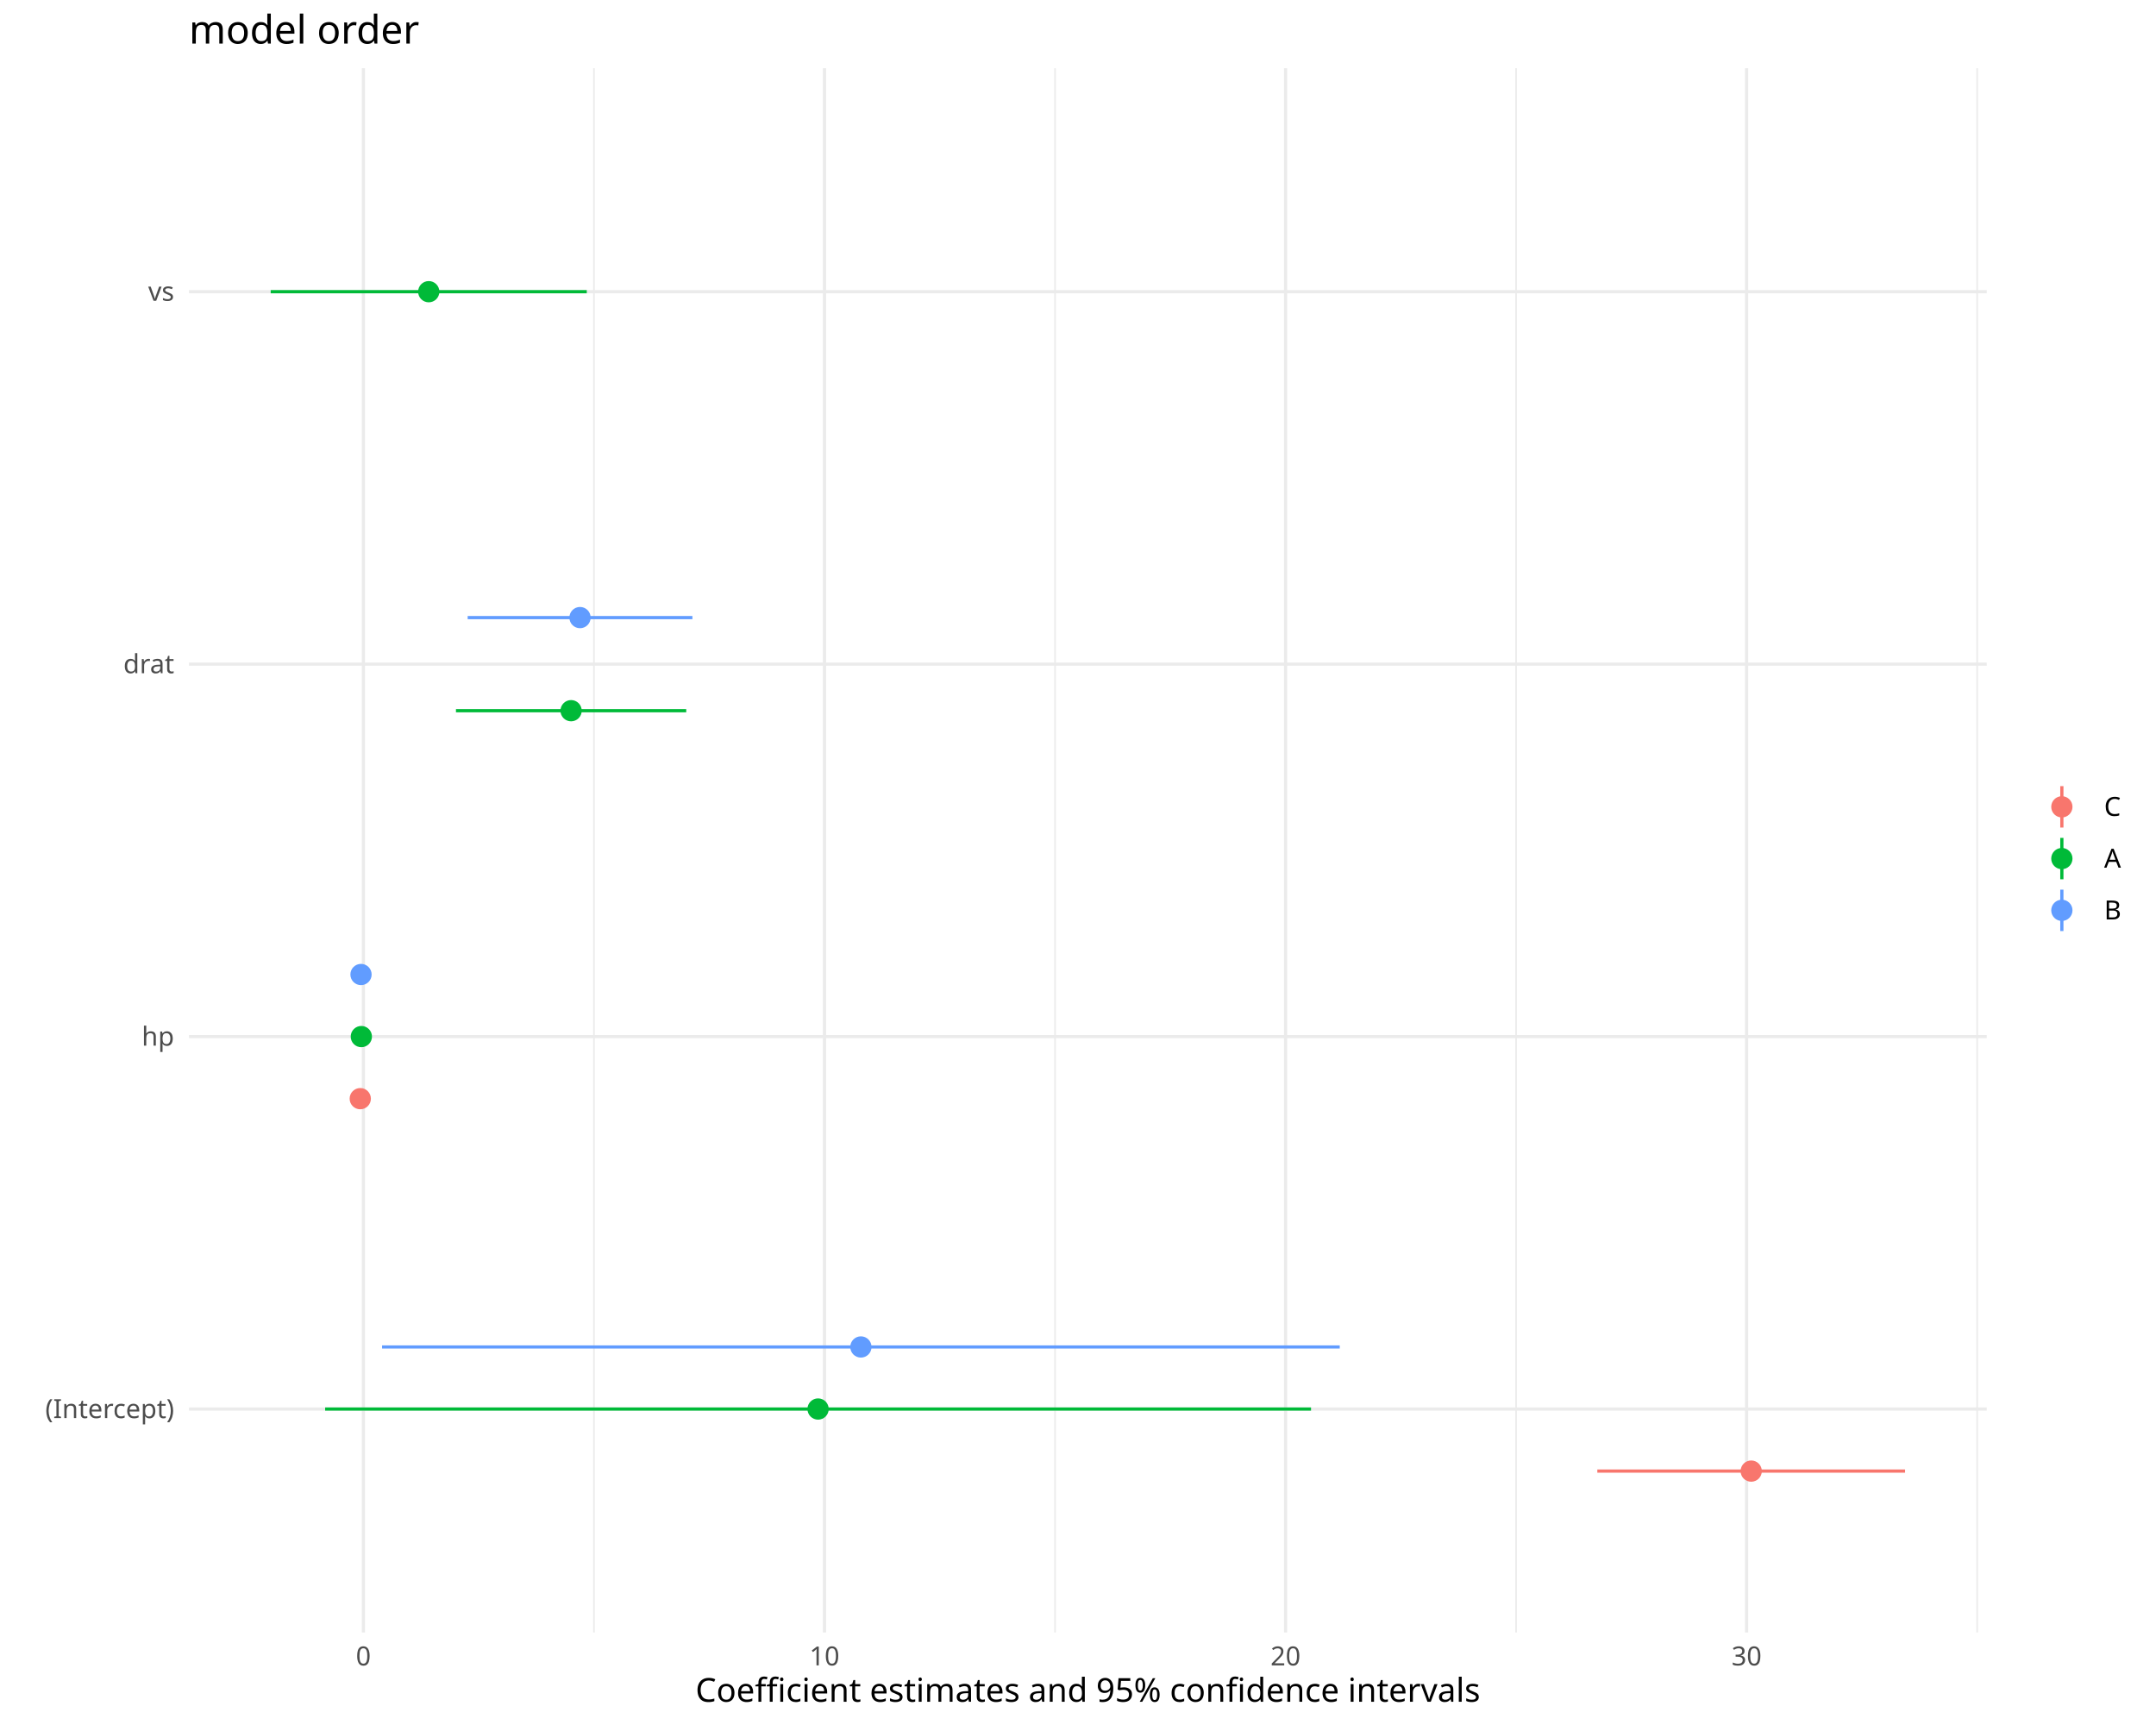
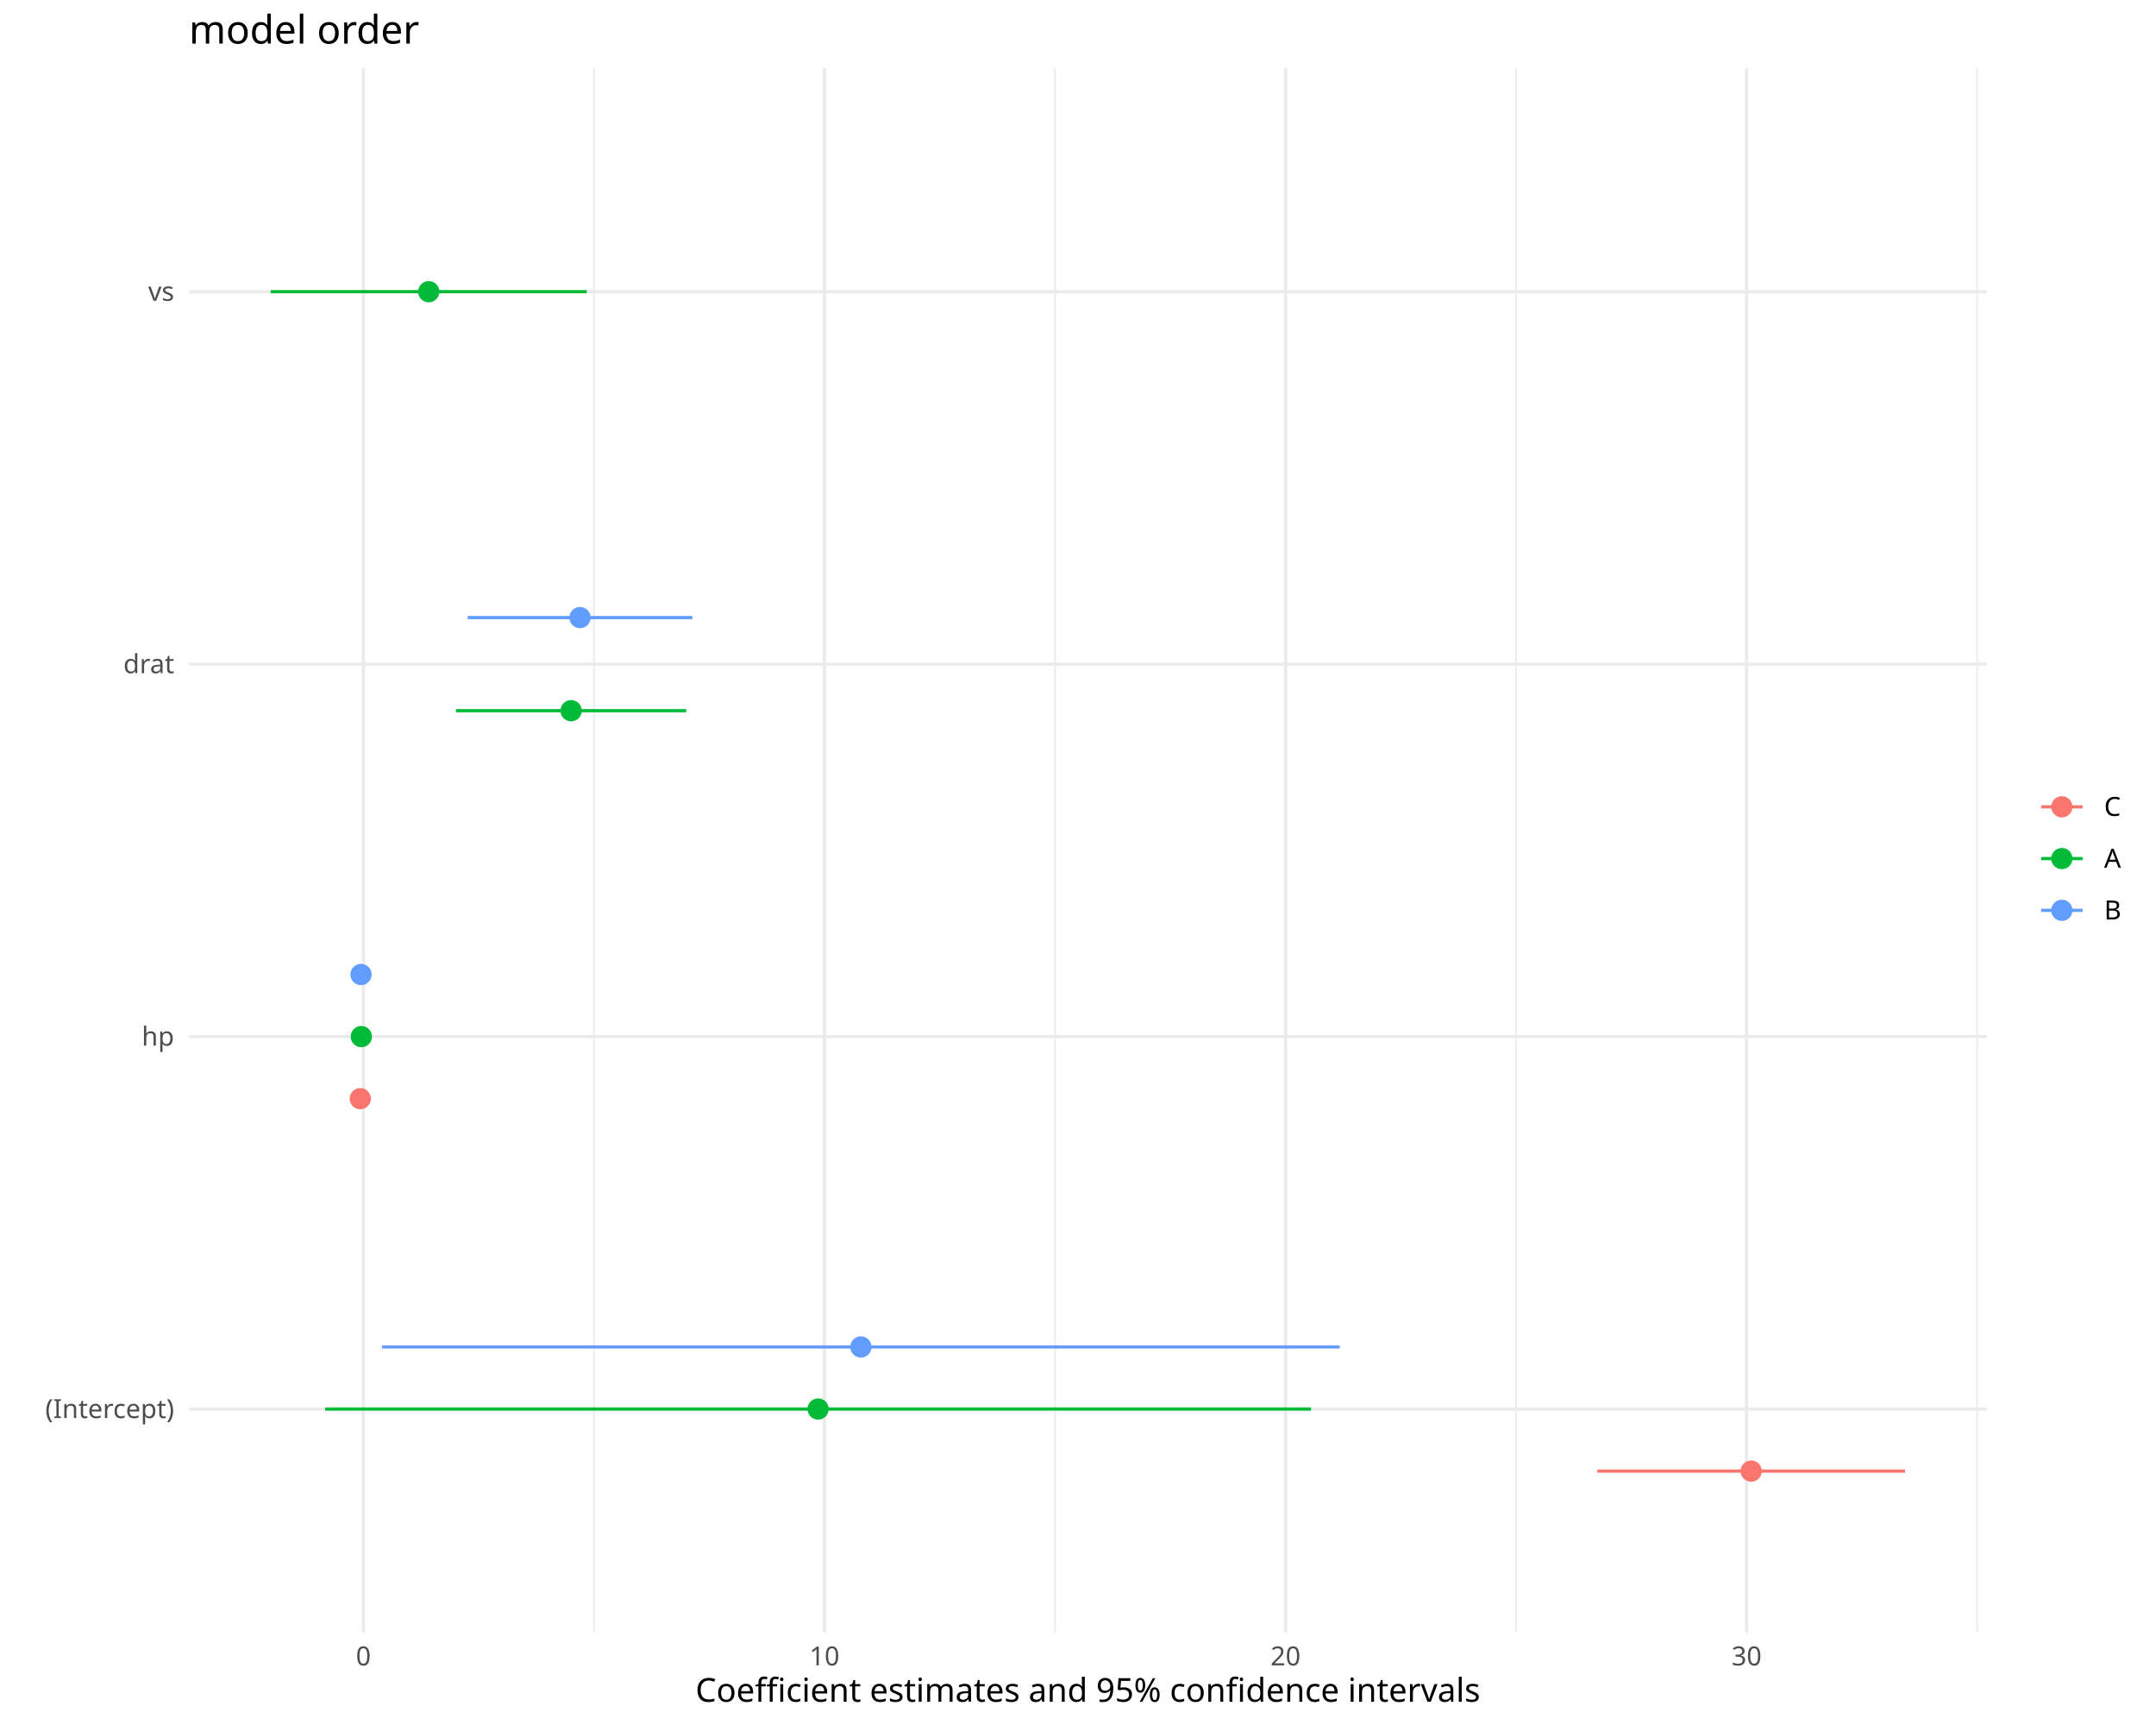
<svg xmlns="http://www.w3.org/2000/svg" class="svglite" data-engine-version="2.0" width="720.00pt" height="576.00pt" viewBox="0 0 720.00 576.00">
  <defs>
    <style type="text/css">
    .svglite line, .svglite polyline, .svglite polygon, .svglite path, .svglite rect, .svglite circle {
      fill: none;
      stroke: #000000;
      stroke-linecap: round;
      stroke-linejoin: round;
      stroke-miterlimit: 10.00;
    }
  </style>
  </defs>
  <rect width="100%" height="100%" style="stroke: none; fill: #FFFFFF;" />
  <defs>
    <clipPath id="cpMC4wMHw3MjAuMDB8MC4wMHw1NzYuMDA=">
      <rect x="0.00" y="0.00" width="720.00" height="576.00" />
    </clipPath>
  </defs>
  <g clip-path="url(#cpMC4wMHw3MjAuMDB8MC4wMHw1NzYuMDA=)">
</g>
  <defs>
    <clipPath id="cpNjMuMTF8NjYzLjQ5fDIyLjc4fDU0NS4xMQ==">
      <rect x="63.11" y="22.78" width="600.37" height="522.33" />
    </clipPath>
  </defs>
  <g clip-path="url(#cpNjMuMTF8NjYzLjQ5fDIyLjc4fDU0NS4xMQ==)">
    <polyline points="198.35,545.11 198.35,22.78 " style="stroke-width: 0.53; stroke: #EBEBEB; stroke-linecap: butt;" />
    <polyline points="352.33,545.11 352.33,22.78 " style="stroke-width: 0.53; stroke: #EBEBEB; stroke-linecap: butt;" />
    <polyline points="506.30,545.11 506.30,22.78 " style="stroke-width: 0.53; stroke: #EBEBEB; stroke-linecap: butt;" />
    <polyline points="660.28,545.11 660.28,22.78 " style="stroke-width: 0.53; stroke: #EBEBEB; stroke-linecap: butt;" />
    <polyline points="63.11,470.49 663.49,470.49 " style="stroke-width: 1.07; stroke: #EBEBEB; stroke-linecap: butt;" />
    <polyline points="63.11,346.13 663.49,346.13 " style="stroke-width: 1.07; stroke: #EBEBEB; stroke-linecap: butt;" />
    <polyline points="63.11,221.77 663.49,221.77 " style="stroke-width: 1.07; stroke: #EBEBEB; stroke-linecap: butt;" />
    <polyline points="63.11,97.40 663.49,97.40 " style="stroke-width: 1.07; stroke: #EBEBEB; stroke-linecap: butt;" />
    <polyline points="121.36,545.11 121.36,22.78 " style="stroke-width: 1.07; stroke: #EBEBEB; stroke-linecap: butt;" />
    <polyline points="275.34,545.11 275.34,22.78 " style="stroke-width: 1.07; stroke: #EBEBEB; stroke-linecap: butt;" />
    <polyline points="429.32,545.11 429.32,22.78 " style="stroke-width: 1.07; stroke: #EBEBEB; stroke-linecap: butt;" />
    <polyline points="583.29,545.11 583.29,22.78 " style="stroke-width: 1.07; stroke: #EBEBEB; stroke-linecap: butt;" />
    <line x1="533.43" y1="491.22" x2="636.20" y2="491.22" style="stroke-width: 1.07; stroke: #F8766D; stroke-linecap: butt;" />
    <line x1="108.58" y1="470.49" x2="437.82" y2="470.49" style="stroke-width: 1.07; stroke: #00BA38; stroke-linecap: butt;" />
    <line x1="127.59" y1="449.77" x2="447.41" y2="449.77" style="stroke-width: 1.07; stroke: #619CFF; stroke-linecap: butt;" />
    <line x1="119.99" y1="366.86" x2="120.63" y2="366.86" style="stroke-width: 1.07; stroke: #F8766D; stroke-linecap: butt;" />
    <line x1="120.28" y1="346.13" x2="121.06" y2="346.13" style="stroke-width: 1.07; stroke: #00BA38; stroke-linecap: butt;" />
    <line x1="120.27" y1="325.40" x2="120.86" y2="325.40" style="stroke-width: 1.07; stroke: #619CFF; stroke-linecap: butt;" />
    <line x1="152.27" y1="237.31" x2="229.17" y2="237.31" style="stroke-width: 1.07; stroke: #00BA38; stroke-linecap: butt;" />
    <line x1="156.18" y1="206.22" x2="231.23" y2="206.22" style="stroke-width: 1.07; stroke: #619CFF; stroke-linecap: butt;" />
    <line x1="90.40" y1="97.40" x2="195.95" y2="97.40" style="stroke-width: 1.07; stroke: #00BA38; stroke-linecap: butt;" />
    <circle cx="584.82" cy="491.22" r="2.84" style="stroke-width: 1.42; stroke: #F8766D; fill: #F8766D;" />
    <circle cx="273.20" cy="470.49" r="2.84" style="stroke-width: 1.42; stroke: #00BA38; fill: #00BA38;" />
    <circle cx="287.50" cy="449.77" r="2.84" style="stroke-width: 1.42; stroke: #619CFF; fill: #619CFF;" />
    <circle cx="120.31" cy="366.86" r="2.84" style="stroke-width: 1.42; stroke: #F8766D; fill: #F8766D;" />
    <circle cx="120.67" cy="346.13" r="2.84" style="stroke-width: 1.42; stroke: #00BA38; fill: #00BA38;" />
    <circle cx="120.56" cy="325.40" r="2.84" style="stroke-width: 1.42; stroke: #619CFF; fill: #619CFF;" />
    <circle cx="190.72" cy="237.31" r="2.84" style="stroke-width: 1.42; stroke: #00BA38; fill: #00BA38;" />
    <circle cx="193.70" cy="206.22" r="2.84" style="stroke-width: 1.42; stroke: #619CFF; fill: #619CFF;" />
    <circle cx="143.18" cy="97.40" r="2.84" style="stroke-width: 1.42; stroke: #00BA38; fill: #00BA38;" />
  </g>
  <g clip-path="url(#cpMC4wMHw3MjAuMDB8MC4wMHw1NzYuMDA=)">
    <text x="58.18" y="473.52" text-anchor="end" style="font-size: 8.80px; fill: #4D4D4D; font-family: sans;" textLength="40.11px" lengthAdjust="spacingAndGlyphs">(Intercept)</text>
    <text x="58.18" y="349.16" text-anchor="end" style="font-size: 8.80px; fill: #4D4D4D; font-family: sans;" textLength="9.79px" lengthAdjust="spacingAndGlyphs">hp</text>
    <text x="58.18" y="224.79" text-anchor="end" style="font-size: 8.80px; fill: #4D4D4D; font-family: sans;" textLength="15.16px" lengthAdjust="spacingAndGlyphs">drat</text>
    <text x="58.18" y="100.43" text-anchor="end" style="font-size: 8.80px; fill: #4D4D4D; font-family: sans;" textLength="8.81px" lengthAdjust="spacingAndGlyphs">vs</text>
    <text x="121.36" y="556.10" text-anchor="middle" style="font-size: 8.80px; fill: #4D4D4D; font-family: sans;" textLength="4.89px" lengthAdjust="spacingAndGlyphs">0</text>
    <text x="275.34" y="556.10" text-anchor="middle" style="font-size: 8.80px; fill: #4D4D4D; font-family: sans;" textLength="9.79px" lengthAdjust="spacingAndGlyphs">10</text>
    <text x="429.32" y="556.10" text-anchor="middle" style="font-size: 8.80px; fill: #4D4D4D; font-family: sans;" textLength="9.79px" lengthAdjust="spacingAndGlyphs">20</text>
    <text x="583.29" y="556.10" text-anchor="middle" style="font-size: 8.80px; fill: #4D4D4D; font-family: sans;" textLength="9.79px" lengthAdjust="spacingAndGlyphs">30</text>
    <text x="363.30" y="568.24" text-anchor="middle" style="font-size: 11.00px; font-family: sans;" textLength="248.89px" lengthAdjust="spacingAndGlyphs">Coefficient estimates and 95% confidence intervals</text>
-     <line x1="688.56" y1="276.32" x2="688.56" y2="262.50" style="stroke-width: 1.07; stroke: #F8766D; stroke-linecap: butt;" />
+     <line x1="681.65" y1="269.41" x2="695.48" y2="269.41" style="stroke-width: 1.07; stroke: #F8766D; stroke-linecap: butt;" />
    <circle cx="688.56" cy="269.41" r="2.84" style="stroke-width: 1.42; stroke: #F8766D; fill: #F8766D;" />
-     <line x1="688.56" y1="293.60" x2="688.56" y2="279.78" style="stroke-width: 1.07; stroke: #00BA38; stroke-linecap: butt;" />
+     <line x1="681.65" y1="286.69" x2="695.48" y2="286.69" style="stroke-width: 1.07; stroke: #00BA38; stroke-linecap: butt;" />
    <circle cx="688.56" cy="286.69" r="2.84" style="stroke-width: 1.42; stroke: #00BA38; fill: #00BA38;" />
-     <line x1="688.56" y1="310.88" x2="688.56" y2="297.06" style="stroke-width: 1.07; stroke: #619CFF; stroke-linecap: butt;" />
+     <line x1="681.65" y1="303.97" x2="695.48" y2="303.97" style="stroke-width: 1.07; stroke: #619CFF; stroke-linecap: butt;" />
    <circle cx="688.56" cy="303.97" r="2.84" style="stroke-width: 1.42; stroke: #619CFF; fill: #619CFF;" />
    <text x="702.68" y="272.44" style="font-size: 8.80px; font-family: sans;" textLength="6.36px" lengthAdjust="spacingAndGlyphs">C</text>
    <text x="702.68" y="289.72" style="font-size: 8.80px; font-family: sans;" textLength="5.87px" lengthAdjust="spacingAndGlyphs">A</text>
    <text x="702.68" y="307.00" style="font-size: 8.80px; font-family: sans;" textLength="5.87px" lengthAdjust="spacingAndGlyphs">B</text>
    <text x="63.11" y="14.56" style="font-size: 13.20px; font-family: sans;" textLength="70.44px" lengthAdjust="spacingAndGlyphs">model order</text>
  </g>
</svg>
